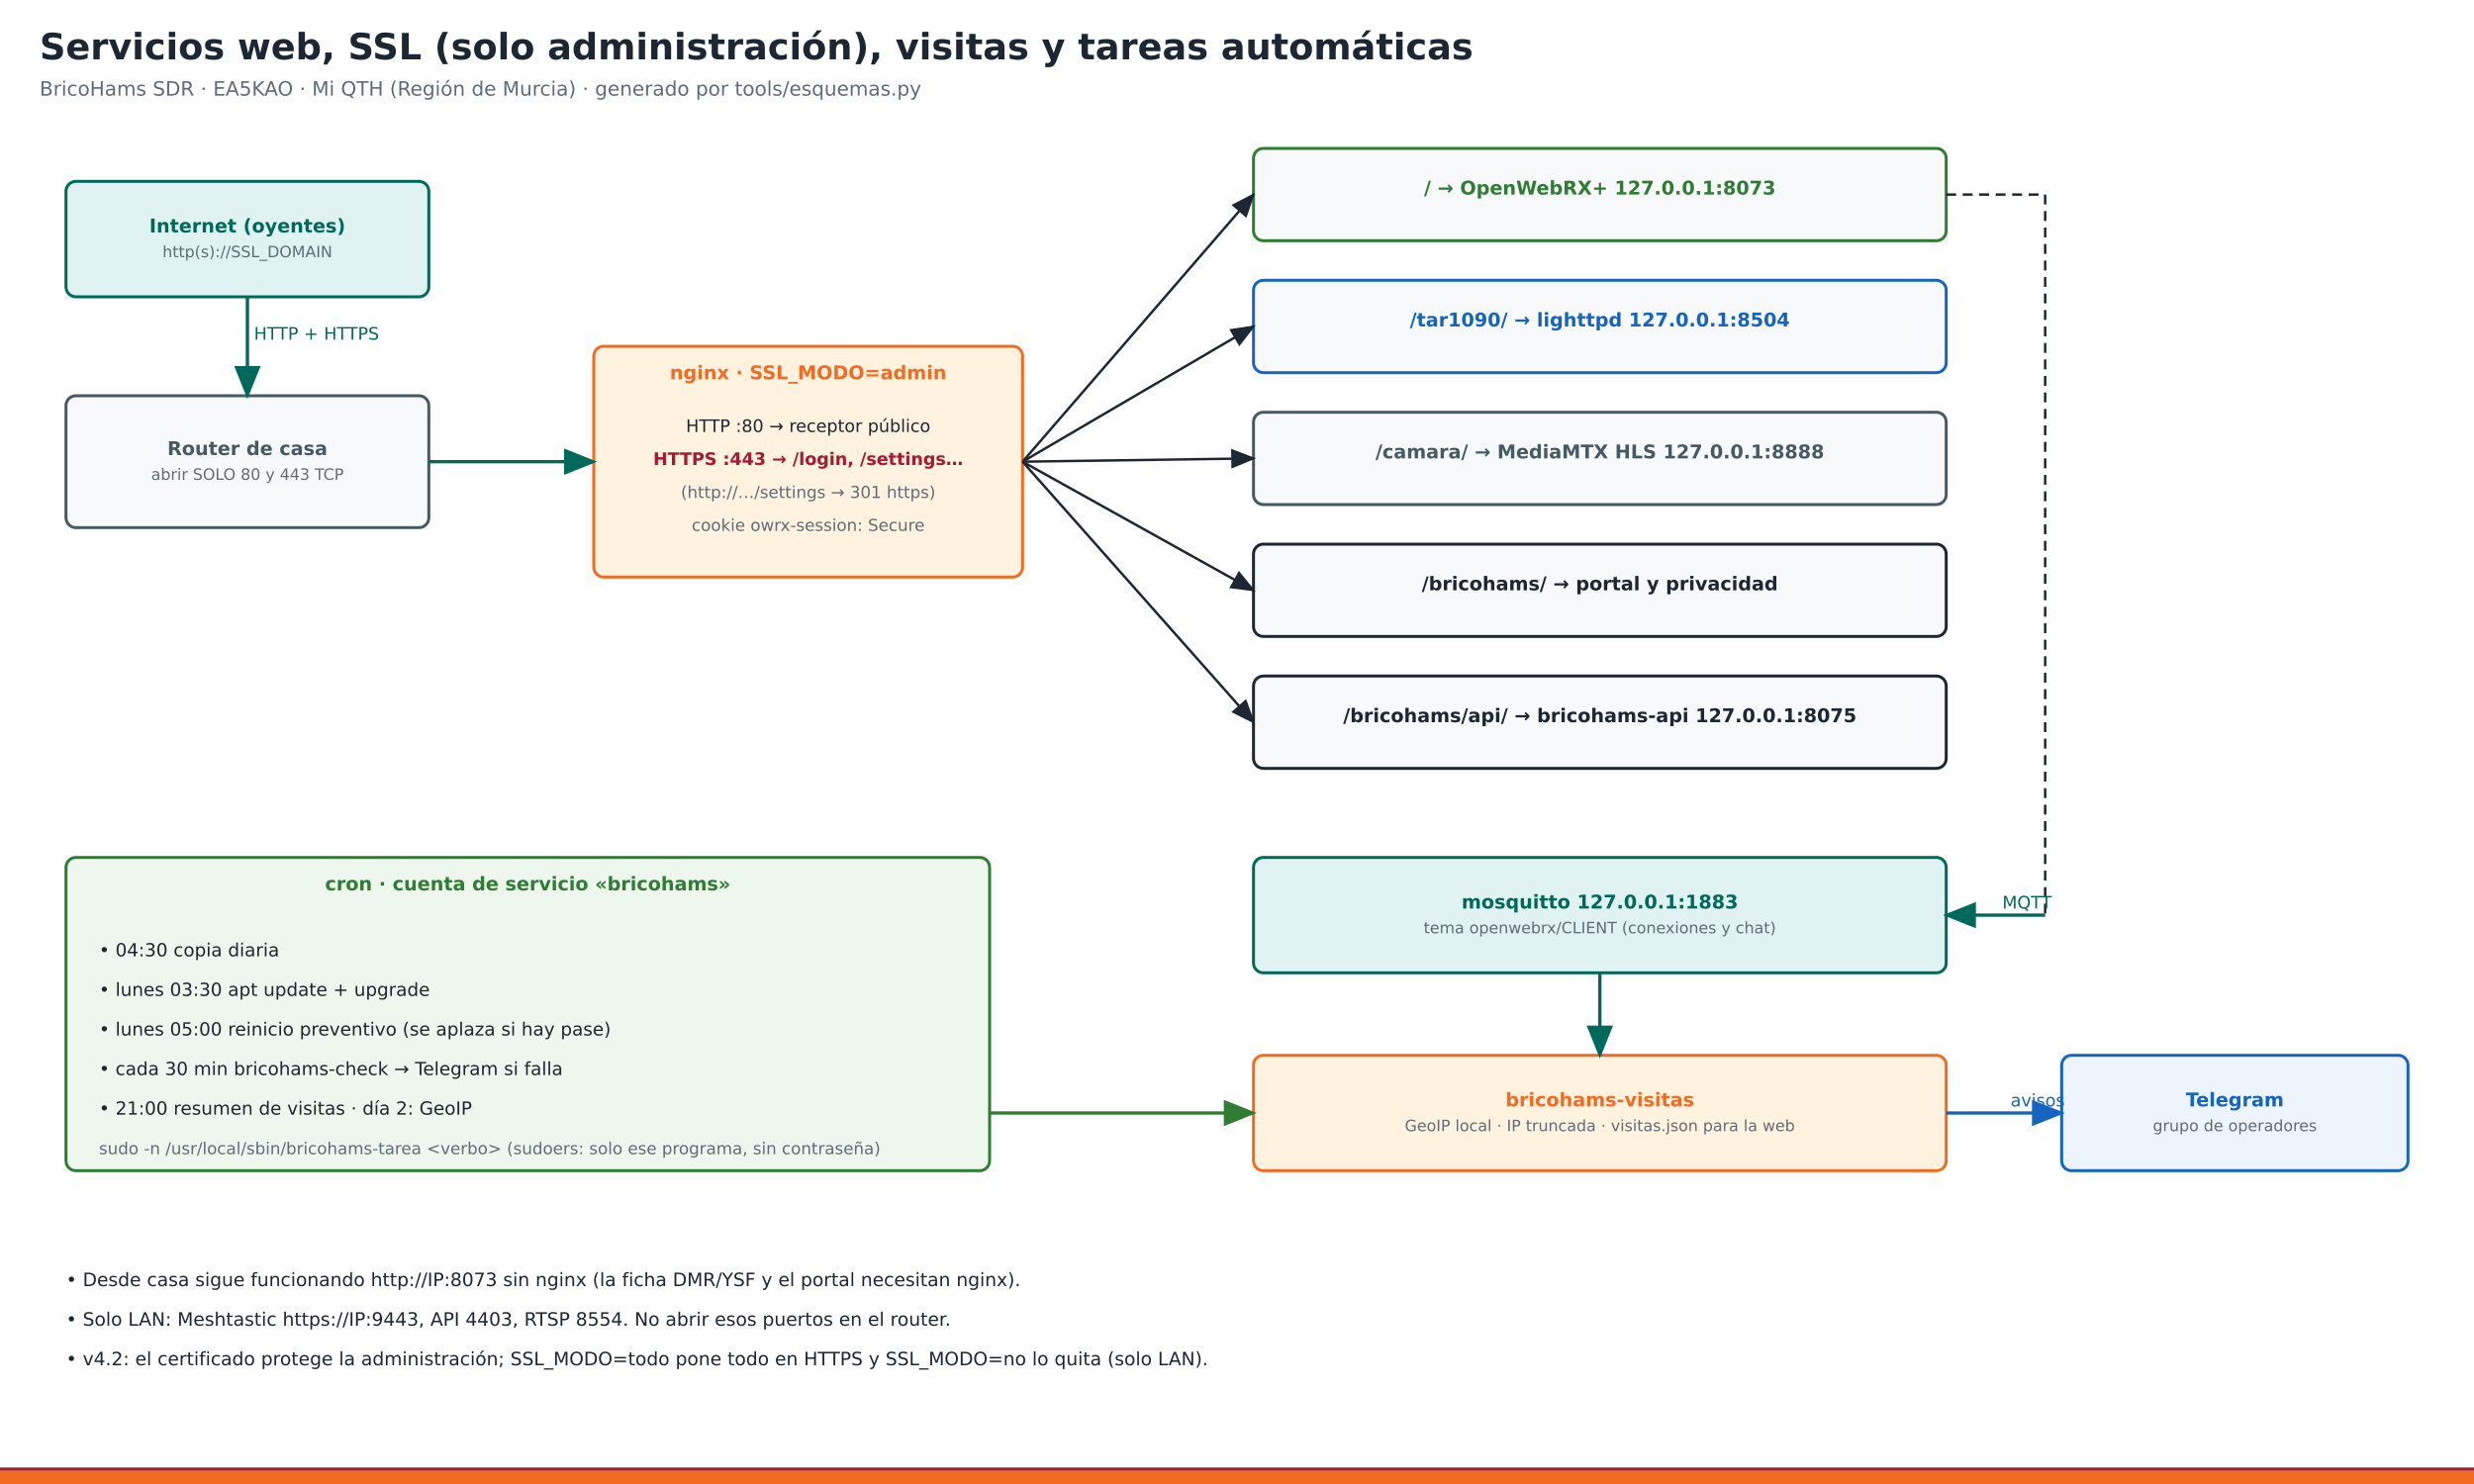
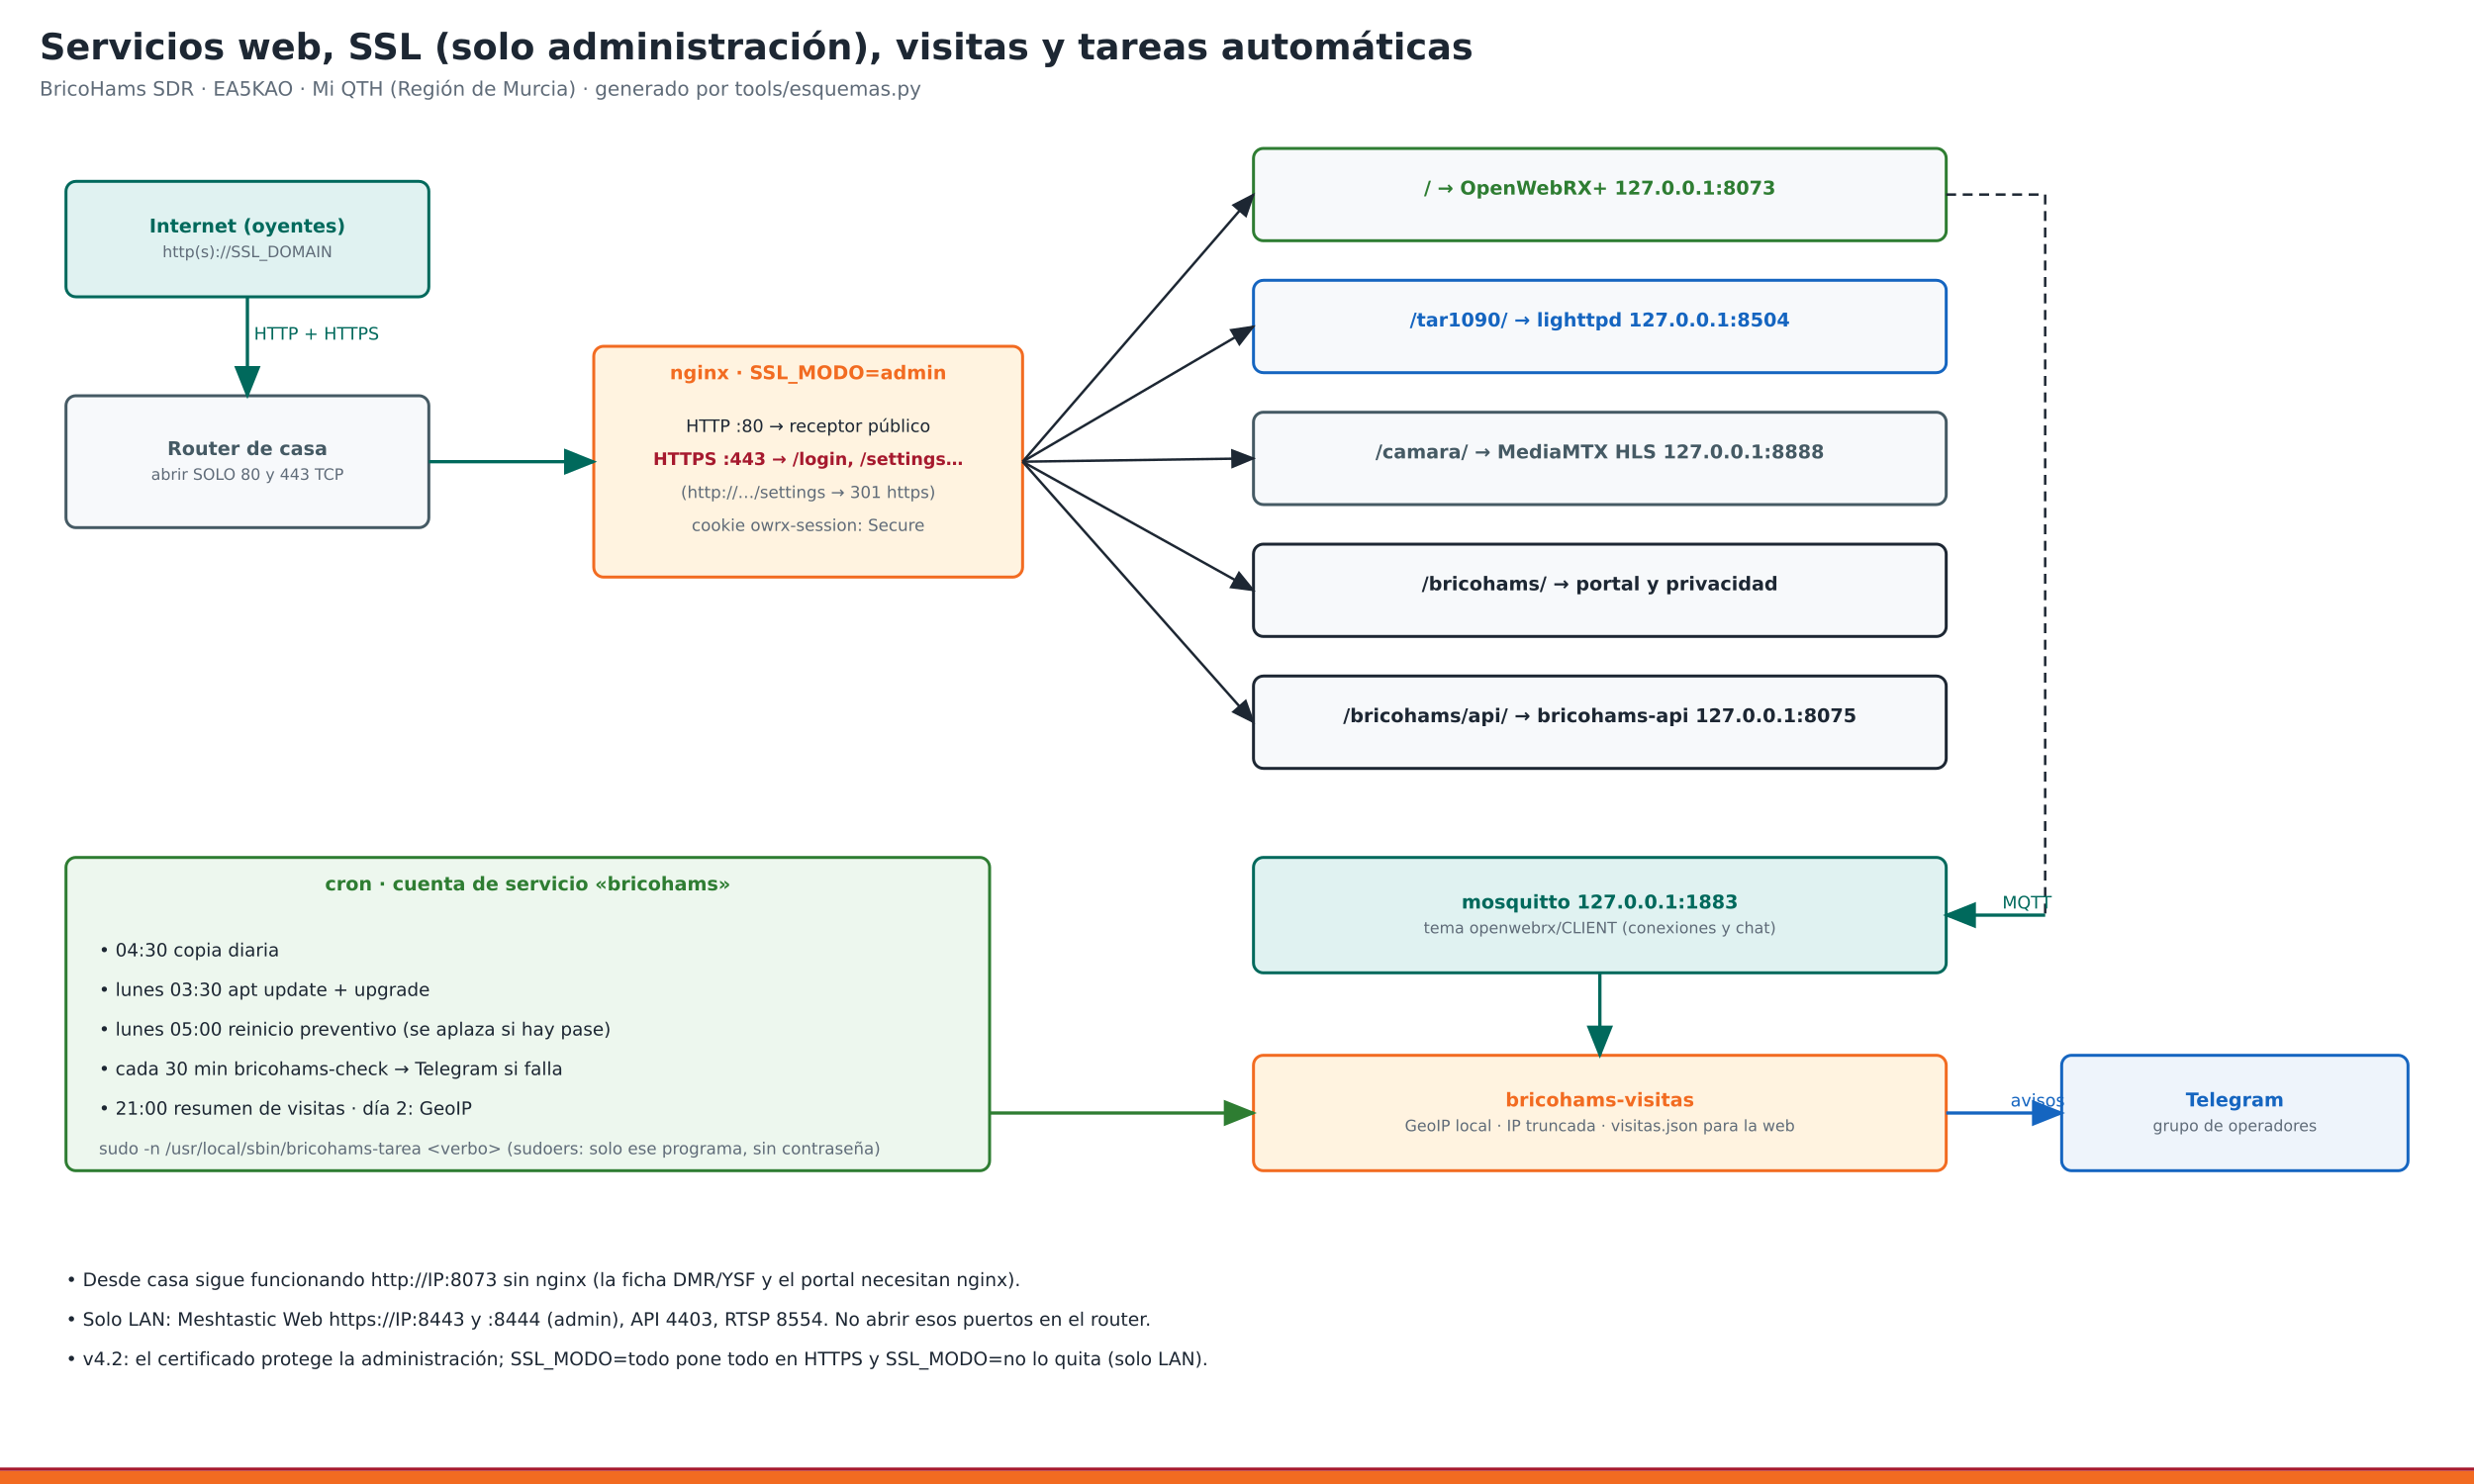
<svg xmlns="http://www.w3.org/2000/svg" width="1500" height="900" viewBox="0 0 1500 900" font-family="DejaVu Sans, Arial, sans-serif">
  <rect width="1500" height="900" fill="#ffffff" />
  <text x="24" y="36" font-size="22" font-weight="bold" fill="#1d2733">Servicios web, SSL (solo administración), visitas y tareas automáticas</text>
  <text x="24" y="58" font-size="12" fill="#5f6b78">BricoHams SDR · EA5KAO · Mi QTH (Región de Murcia) · generado por tools/esquemas.py</text>
  <rect x="0" y="892" width="1500" height="8" fill="#F26B21" />
  <rect x="0" y="890" width="1500" height="2" fill="#A6192E" />
  <defs>
    <marker id="a00695c" markerWidth="10" markerHeight="8" refX="9" refY="4" orient="auto">
      <path d="M0,0 L10,4 L0,8 z" fill="#00695c" />
    </marker>
    <marker id="a1565c0" markerWidth="10" markerHeight="8" refX="9" refY="4" orient="auto">
      <path d="M0,0 L10,4 L0,8 z" fill="#1565c0" />
    </marker>
    <marker id="a1d2733" markerWidth="10" markerHeight="8" refX="9" refY="4" orient="auto">
      <path d="M0,0 L10,4 L0,8 z" fill="#1d2733" />
    </marker>
    <marker id="a2e7d32" markerWidth="10" markerHeight="8" refX="9" refY="4" orient="auto">
      <path d="M0,0 L10,4 L0,8 z" fill="#2e7d32" />
    </marker>
    <marker id="aF26B21" markerWidth="10" markerHeight="8" refX="9" refY="4" orient="auto">
      <path d="M0,0 L10,4 L0,8 z" fill="#F26B21" />
    </marker>
  </defs>
  <rect x="40" y="110" width="220" height="70" rx="6" fill="#e0f2f1" stroke="#00695c" stroke-width="1.8" />
  <text x="150.0" y="141.0" font-size="11.5" fill="#00695c" font-weight="bold" text-anchor="middle">Internet (oyentes)</text>
  <text x="150.0" y="156.0" font-size="9.5" fill="#5f6b78" text-anchor="middle">http(s)://SSL_DOMAIN</text>
  <rect x="40" y="240" width="220" height="80" rx="6" fill="#f7f9fb" stroke="#455a64" stroke-width="1.8" />
  <text x="150.0" y="276.0" font-size="11.5" fill="#455a64" font-weight="bold" text-anchor="middle">Router de casa</text>
  <text x="150.0" y="291.0" font-size="9.5" fill="#5f6b78" text-anchor="middle">abrir SOLO 80 y 443 TCP</text>
  <line x1="150" y1="180" x2="150" y2="240" stroke="#00695c" stroke-width="2" marker-end="url(#a00695c)" />
  <text x="154.0" y="206.0" font-size="10.5" fill="#00695c">HTTP + HTTPS</text>
  <rect x="360" y="210" width="260" height="140" rx="6" fill="#fff3e0" stroke="#F26B21" stroke-width="1.8" />
  <text x="490.0" y="230" font-size="11.5" fill="#F26B21" font-weight="bold" text-anchor="middle">nginx · SSL_MODO=admin</text>
  <text x="490" y="262" font-size="10.5" fill="#1d2733" text-anchor="middle">HTTP :80 → receptor público</text>
  <text x="490" y="282" font-size="10.5" fill="#A6192E" font-weight="bold" text-anchor="middle">HTTPS :443 → /login, /settings…</text>
  <text x="490" y="302" font-size="10" fill="#5f6b78" text-anchor="middle">(http://…/settings → 301 https)</text>
  <text x="490" y="322" font-size="10" fill="#5f6b78" text-anchor="middle">cookie owrx-session: Secure</text>
  <line x1="260" y1="280" x2="360" y2="280" stroke="#00695c" stroke-width="2" marker-end="url(#a00695c)" />
  <rect x="760" y="90" width="420" height="56" rx="6" fill="#f7f9fb" stroke="#2e7d32" stroke-width="1.8" />
  <text x="970.0" y="118.0" font-size="11.5" fill="#2e7d32" font-weight="bold" text-anchor="middle">/ → OpenWebRX+ 127.0.0.1:8073</text>
  <line x1="620" y1="280" x2="760" y2="118" stroke="#1d2733" stroke-width="1.5" marker-end="url(#a1d2733)" />
  <rect x="760" y="170" width="420" height="56" rx="6" fill="#f7f9fb" stroke="#1565c0" stroke-width="1.8" />
  <text x="970.0" y="198.0" font-size="11.5" fill="#1565c0" font-weight="bold" text-anchor="middle">/tar1090/ → lighttpd 127.0.0.1:8504</text>
  <line x1="620" y1="280" x2="760" y2="198" stroke="#1d2733" stroke-width="1.5" marker-end="url(#a1d2733)" />
  <rect x="760" y="250" width="420" height="56" rx="6" fill="#f7f9fb" stroke="#455a64" stroke-width="1.8" />
  <text x="970.0" y="278.0" font-size="11.5" fill="#455a64" font-weight="bold" text-anchor="middle">/camara/ → MediaMTX HLS 127.0.0.1:8888</text>
  <line x1="620" y1="280" x2="760" y2="278" stroke="#1d2733" stroke-width="1.5" marker-end="url(#a1d2733)" />
  <rect x="760" y="330" width="420" height="56" rx="6" fill="#f7f9fb" stroke="#1d2733" stroke-width="1.8" />
  <text x="970.0" y="358.0" font-size="11.5" fill="#1d2733" font-weight="bold" text-anchor="middle">/bricohams/ → portal y privacidad</text>
  <line x1="620" y1="280" x2="760" y2="358" stroke="#1d2733" stroke-width="1.5" marker-end="url(#a1d2733)" />
  <rect x="760" y="410" width="420" height="56" rx="6" fill="#f7f9fb" stroke="#1d2733" stroke-width="1.8" />
  <text x="970.0" y="438.0" font-size="11.5" fill="#1d2733" font-weight="bold" text-anchor="middle">/bricohams/api/ → bricohams-api 127.0.0.1:8075</text>
  <line x1="620" y1="280" x2="760" y2="438" stroke="#1d2733" stroke-width="1.5" marker-end="url(#a1d2733)" />
  <rect x="760" y="520" width="420" height="70" rx="6" fill="#e0f2f1" stroke="#00695c" stroke-width="1.8" />
  <text x="970.0" y="551.0" font-size="11.5" fill="#00695c" font-weight="bold" text-anchor="middle">mosquitto 127.0.0.1:1883</text>
  <text x="970.0" y="566.0" font-size="9.5" fill="#5f6b78" text-anchor="middle">tema openwebrx/CLIENT (conexiones y chat)</text>
  <line x1="1180" y1="118" x2="1240" y2="118" stroke="#1d2733" stroke-width="1.5" stroke-dasharray="6 4" />
  <line x1="1240" y1="118" x2="1240" y2="555" stroke="#1d2733" stroke-width="1.5" stroke-dasharray="6 4" />
  <line x1="1240" y1="555" x2="1180" y2="555" stroke="#00695c" stroke-width="2" marker-end="url(#a00695c)" />
  <text x="1214.0" y="551.0" font-size="10.5" fill="#00695c">MQTT</text>
  <rect x="760" y="640" width="420" height="70" rx="6" fill="#fff3e0" stroke="#F26B21" stroke-width="1.8" />
  <text x="970.0" y="671.0" font-size="11.5" fill="#F26B21" font-weight="bold" text-anchor="middle">bricohams-visitas</text>
  <text x="970.0" y="686.0" font-size="9.5" fill="#5f6b78" text-anchor="middle">GeoIP local · IP truncada · visitas.json para la web</text>
  <line x1="970" y1="590" x2="970" y2="640" stroke="#00695c" stroke-width="2" marker-end="url(#a00695c)" />
  <rect x="1250" y="640" width="210" height="70" rx="6" fill="#eef4fb" stroke="#1565c0" stroke-width="1.8" />
  <text x="1355.0" y="671.0" font-size="11.5" fill="#1565c0" font-weight="bold" text-anchor="middle">Telegram</text>
  <text x="1355.0" y="686.0" font-size="9.5" fill="#5f6b78" text-anchor="middle">grupo de operadores</text>
  <line x1="1180" y1="675" x2="1250" y2="675" stroke="#1565c0" stroke-width="2" marker-end="url(#a1565c0)" />
  <text x="1219.0" y="671.0" font-size="10.5" fill="#1565c0">avisos</text>
  <rect x="40" y="520" width="560" height="190" rx="6" fill="#edf7ee" stroke="#2e7d32" stroke-width="1.8" />
  <text x="320.0" y="540" font-size="11.5" fill="#2e7d32" font-weight="bold" text-anchor="middle">cron · cuenta de servicio «bricohams»</text>
  <text x="60" y="580" font-size="11" fill="#1d2733" text-anchor="start">• 04:30 copia diaria</text>
  <text x="60" y="604" font-size="11" fill="#1d2733" text-anchor="start">• lunes 03:30 apt update + upgrade</text>
  <text x="60" y="628" font-size="11" fill="#1d2733" text-anchor="start">• lunes 05:00 reinicio preventivo (se aplaza si hay pase)</text>
  <text x="60" y="652" font-size="11" fill="#1d2733" text-anchor="start">• cada 30 min bricohams-check → Telegram si falla</text>
  <text x="60" y="676" font-size="11" fill="#1d2733" text-anchor="start">• 21:00 resumen de visitas · día 2: GeoIP</text>
  <text x="60" y="700" font-size="10" fill="#5f6b78" text-anchor="start">sudo -n /usr/local/sbin/bricohams-tarea &lt;verbo&gt; (sudoers: solo ese programa, sin contraseña)</text>
  <line x1="600" y1="675" x2="760" y2="675" stroke="#2e7d32" stroke-width="2" marker-end="url(#a2e7d32)" />
  <text x="40" y="780" font-size="11.2" fill="#1d2733" text-anchor="start">• Desde casa sigue funcionando http://IP:8073 sin nginx (la ficha DMR/YSF y el portal necesitan nginx).</text>
  <text x="40" y="828" font-size="11.2" fill="#1d2733" text-anchor="start">• v4.2: el certificado protege la administración; SSL_MODO=todo pone todo en HTTPS y SSL_MODO=no lo quita (solo LAN).</text>
-   <text x="40" y="804" font-size="11.2" fill="#1d2733" text-anchor="start">• Solo LAN: Meshtastic https://IP:9443, API 4403, RTSP 8554. No abrir esos puertos en el router.</text>
+   <text x="40" y="804" font-size="11.2" fill="#1d2733" text-anchor="start">• Solo LAN: Meshtastic Web https://IP:8443 y :8444 (admin), API 4403, RTSP 8554. No abrir esos puertos en el router.</text>
</svg>
